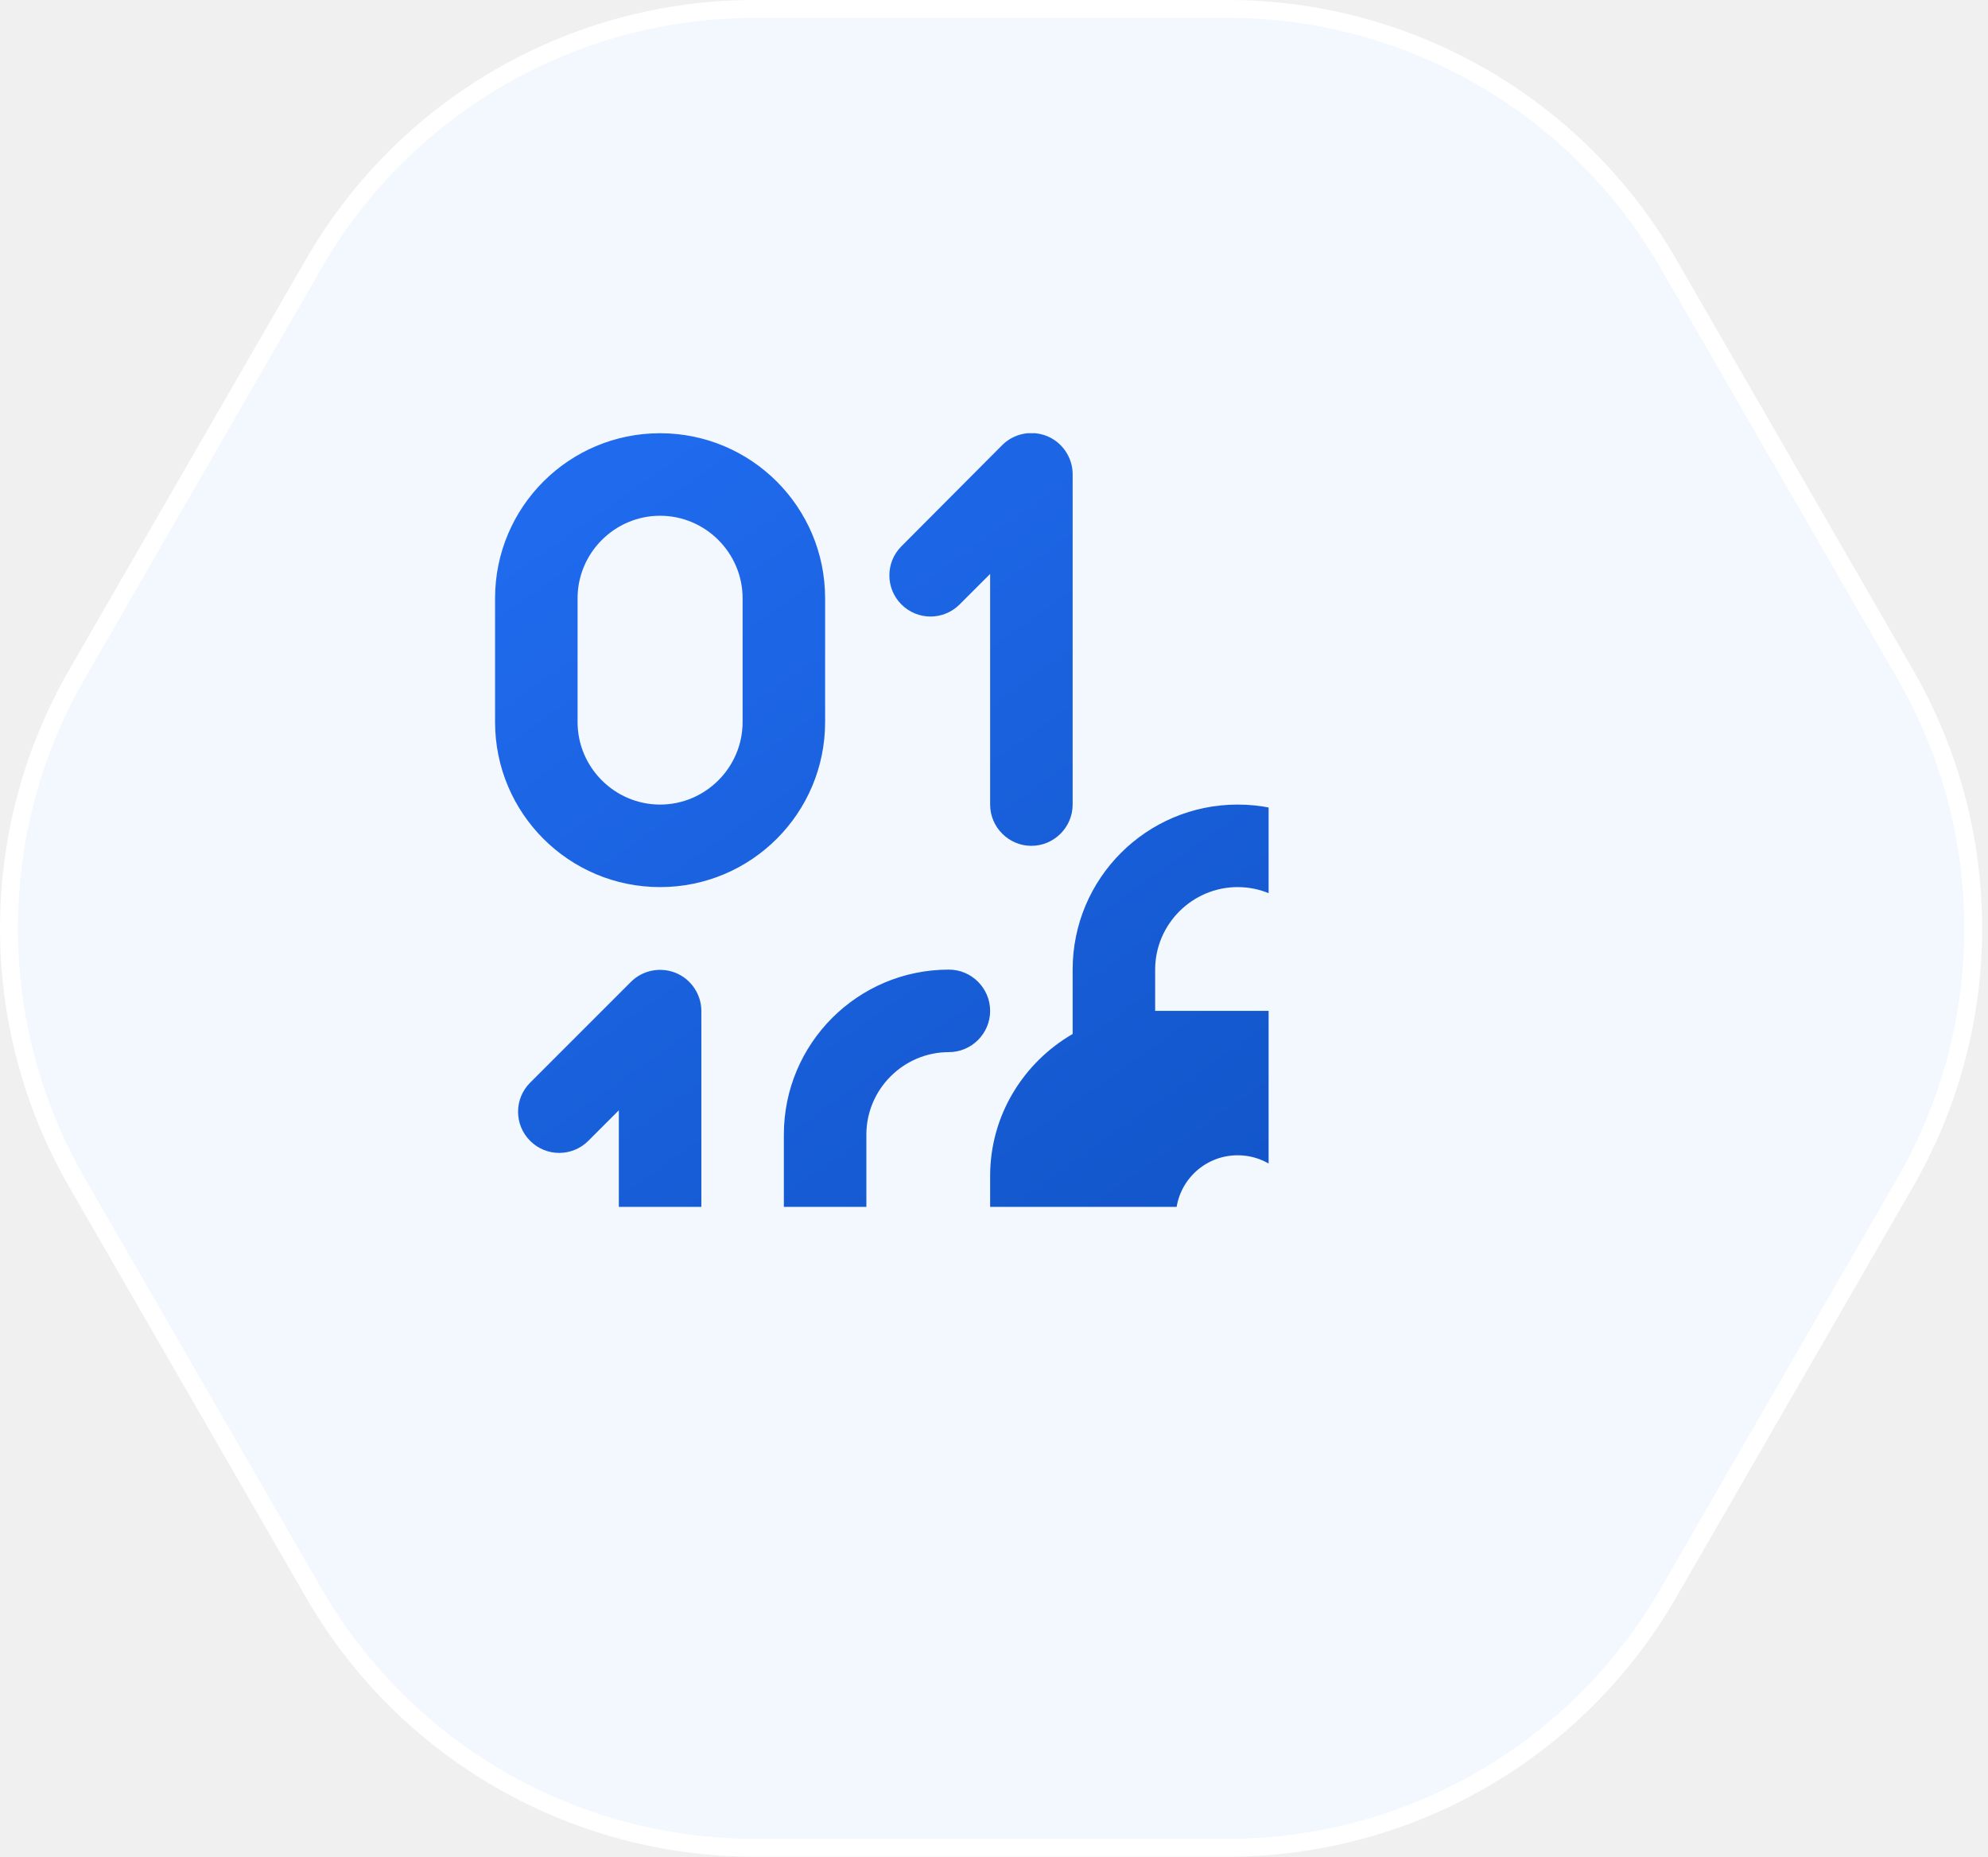
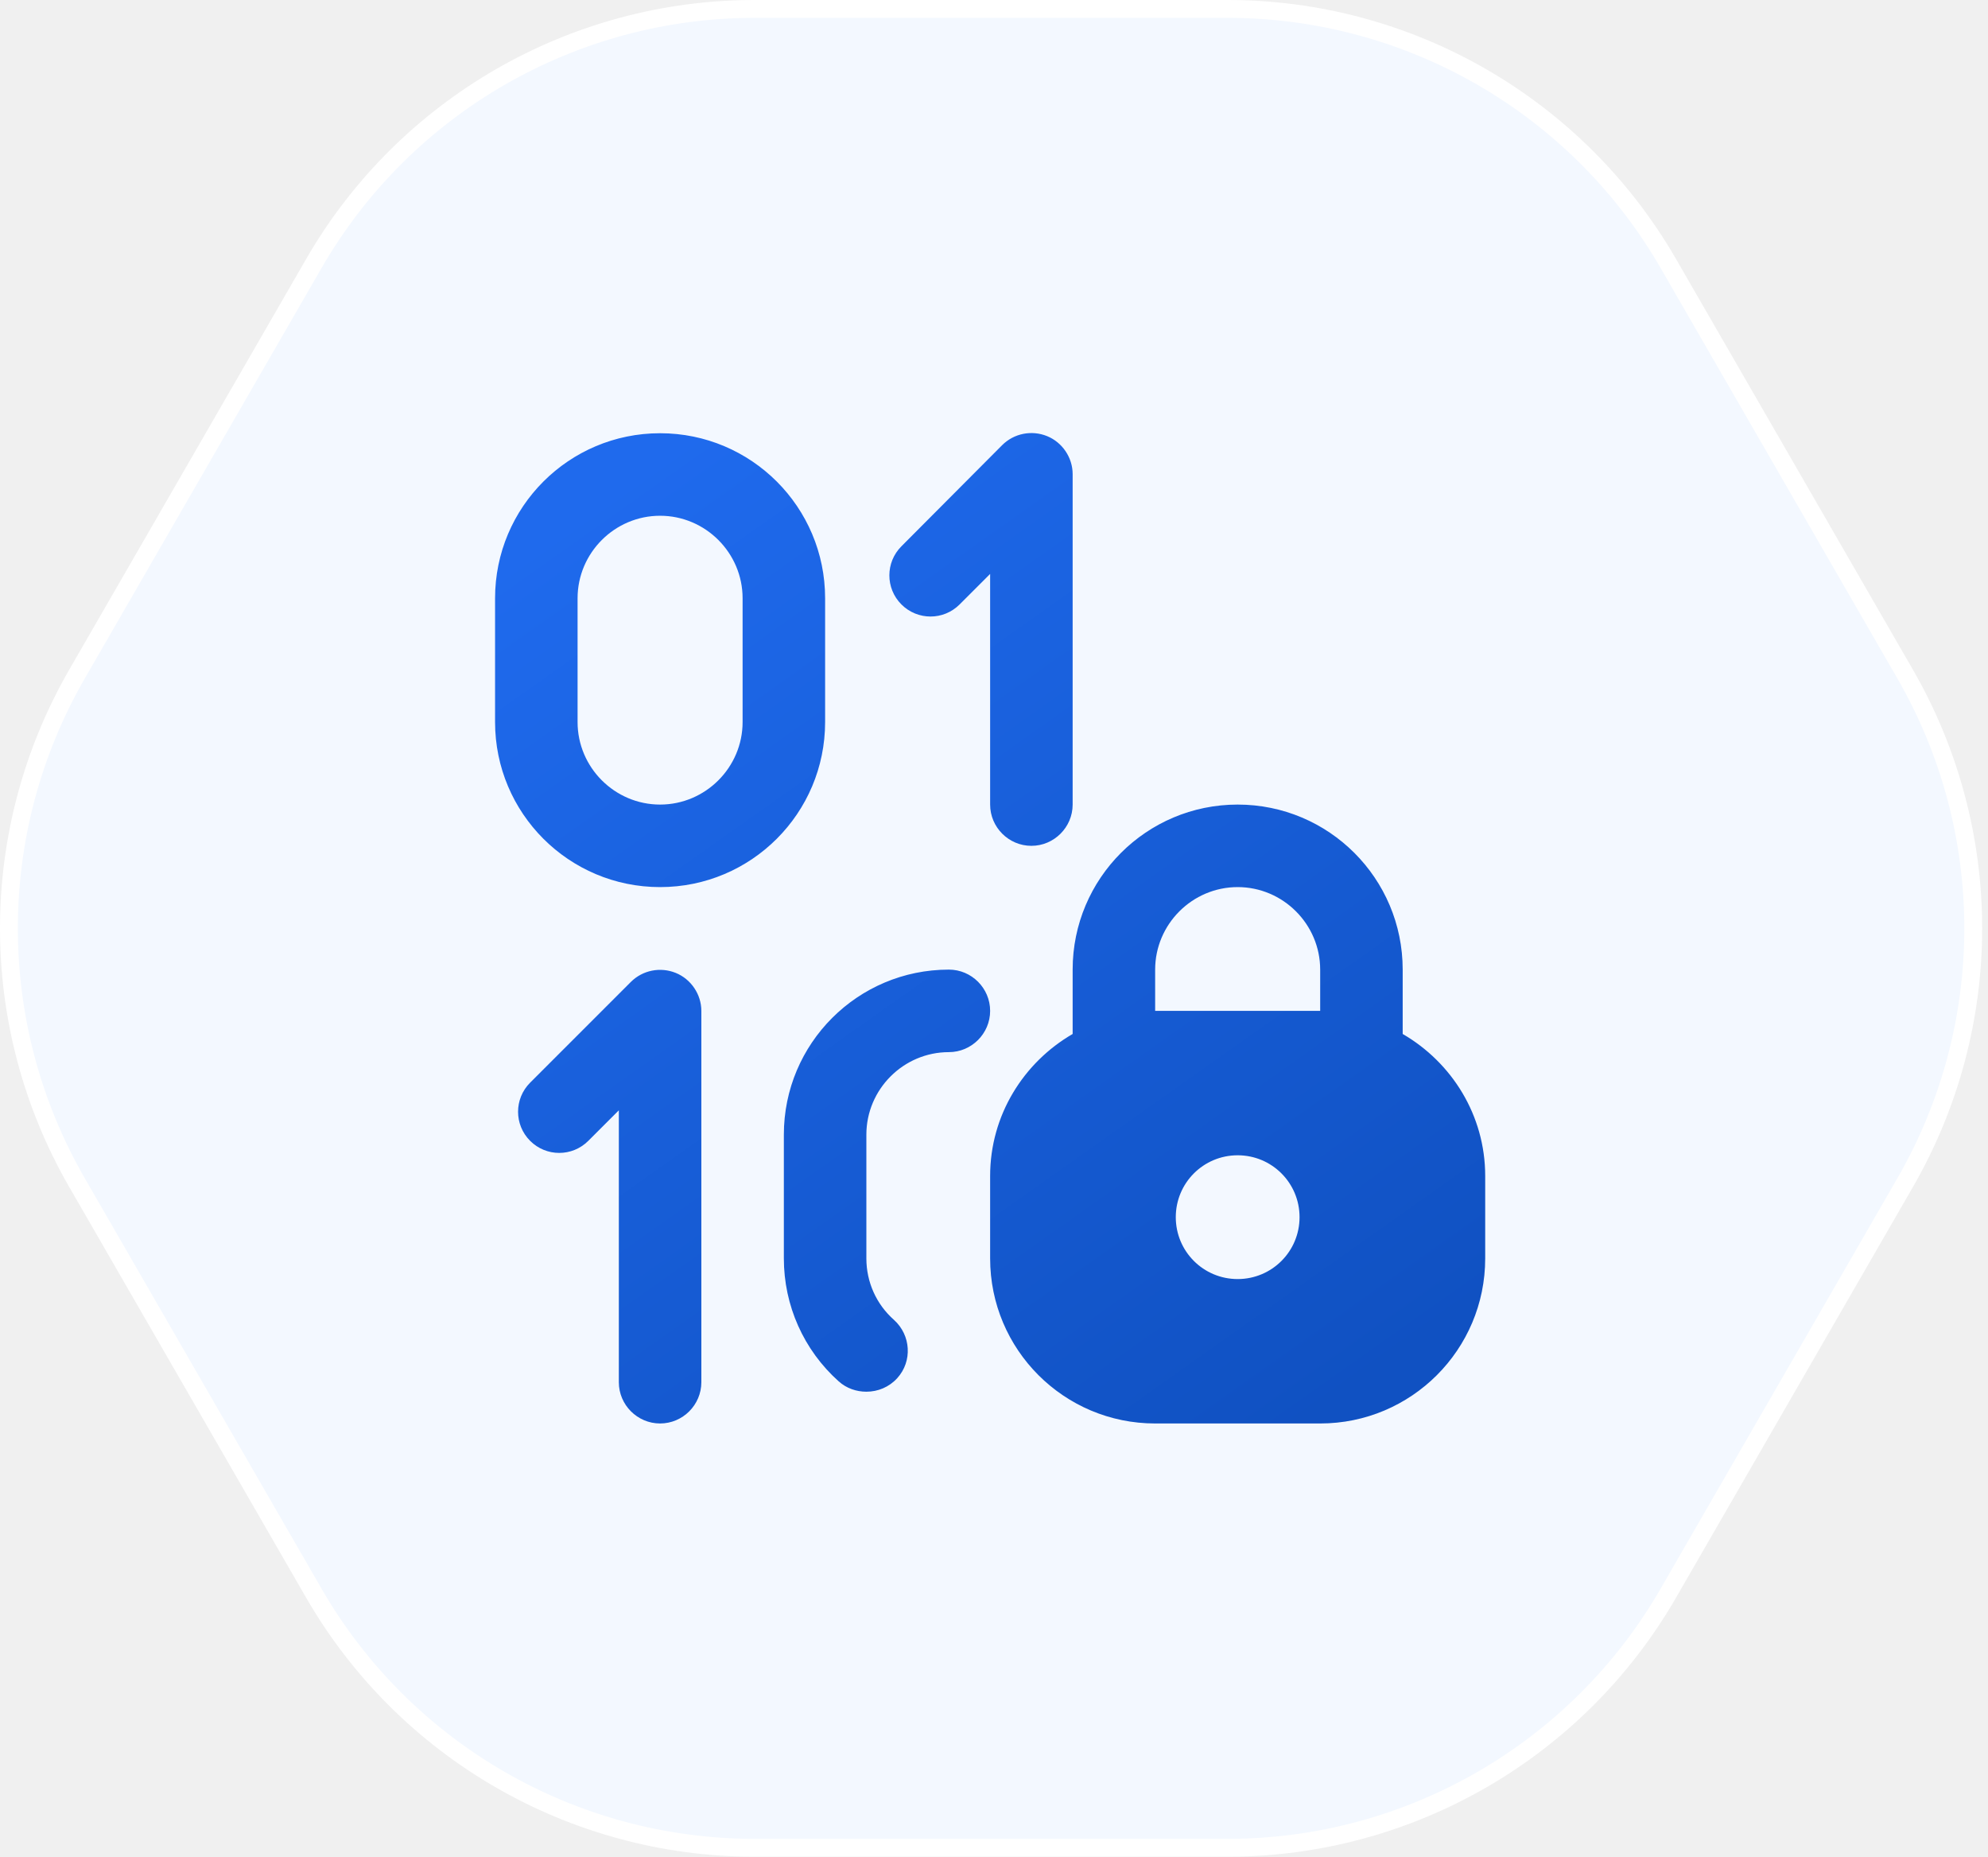
<svg xmlns="http://www.w3.org/2000/svg" width="257" height="240" viewBox="0 0 257 240" fill="none">
  <path d="M158.701 238.846H97.544C91.744 238.846 85.969 238.08 80.379 236.568C74.88 235.081 69.588 232.881 64.651 230.029C59.713 227.178 55.163 223.693 51.127 219.673C47.025 215.587 43.475 210.968 40.576 205.943L9.955 152.866C7.059 147.847 4.838 142.466 3.354 136.875C1.894 131.374 1.154 125.696 1.154 120C1.154 114.303 1.894 108.626 3.354 103.125C4.838 97.533 7.059 92.153 9.955 87.134L40.576 34.057C43.475 29.032 47.025 24.413 51.127 20.326C55.163 16.306 59.713 12.822 64.651 9.97C69.588 7.119 74.88 4.919 80.379 3.432C85.969 1.92 91.744 1.154 97.544 1.154H158.701C164.502 1.154 170.277 1.92 175.867 3.432C181.366 4.919 186.658 7.119 191.595 9.97C196.532 12.822 201.082 16.306 205.118 20.326C209.221 24.413 212.771 29.032 215.67 34.057L246.291 87.134C249.187 92.153 251.408 97.533 252.892 103.125C254.352 108.626 255.092 114.303 255.092 120C255.092 125.696 254.352 131.374 252.892 136.875C251.408 142.466 249.187 147.847 246.291 152.866L215.67 205.943C212.771 210.968 209.221 215.587 205.118 219.673C201.082 223.693 196.532 227.178 191.595 230.029C186.658 232.881 181.366 235.081 175.867 236.568C170.277 238.08 164.502 238.846 158.701 238.846Z" fill="#F3F8FF" />
  <path d="M97.544 2.308C91.846 2.308 86.172 3.061 80.68 4.546C75.278 6.007 70.079 8.168 65.228 10.97C60.377 13.771 55.907 17.195 51.941 21.144C47.911 25.159 44.423 29.697 41.575 34.633L10.954 87.71C8.109 92.642 5.927 97.928 4.469 103.421C3.035 108.825 2.308 114.403 2.308 120C2.308 125.597 3.035 131.175 4.469 136.579C5.927 142.072 8.109 147.358 10.954 152.29L41.575 205.367C44.423 210.303 47.911 214.841 51.941 218.856C55.907 222.805 60.377 226.229 65.228 229.03C70.079 231.832 75.278 233.993 80.68 235.454C86.171 236.939 91.846 237.692 97.544 237.692H158.701C164.4 237.692 170.074 236.939 175.566 235.454C180.968 233.993 186.167 231.832 191.018 229.03C195.869 226.229 200.339 222.805 204.304 218.856C208.335 214.841 211.822 210.303 214.67 205.367L245.291 152.29C248.137 147.358 250.318 142.072 251.776 136.579C253.211 131.175 253.938 125.597 253.938 120C253.938 114.403 253.211 108.825 251.776 103.421C250.318 97.928 248.137 92.642 245.291 87.71L214.67 34.633C211.822 29.697 208.335 25.159 204.304 21.144C200.339 17.195 195.869 13.771 191.018 10.97C186.167 8.168 180.968 6.007 175.566 4.546C170.074 3.061 164.4 2.308 158.701 2.308H97.544ZM97.544 0H158.701C182.618 0 204.717 12.764 216.669 33.48L247.29 86.557C259.231 107.254 259.231 132.746 247.29 153.443L216.669 206.52C204.717 227.236 182.618 240 158.701 240H97.544C73.627 240 51.528 227.236 39.577 206.52L8.955 153.443C-2.985 132.746 -2.985 107.254 8.955 86.557L39.577 33.48C51.528 12.764 73.627 0 97.544 0Z" fill="white" />
  <g clip-path="url(#clip0_200_294)">
    <path d="M106.667 77.333C106.667 65.547 97.12 56 85.333 56C73.547 56 64 65.547 64 77.333V93.333C64 105.12 73.547 114.667 85.333 114.667C97.12 114.667 106.667 105.12 106.667 93.333V77.333ZM96 93.333C96 99.2 91.2 104 85.333 104C79.467 104 74.667 99.2 74.667 93.333V77.333C74.667 71.467 79.467 66.667 85.333 66.667C91.2 66.667 96 71.467 96 77.333V93.333ZM128 130.667C128 133.6 125.6 136 122.667 136C116.8 136 112 140.8 112 146.667V162.667C112 165.707 113.28 168.587 115.573 170.613C117.76 172.587 117.973 175.947 116 178.133C114.933 179.307 113.493 179.893 112 179.893C110.72 179.893 109.44 179.467 108.427 178.56C103.893 174.507 101.333 168.747 101.333 162.667V146.667C101.333 134.88 110.88 125.333 122.667 125.333C125.6 125.333 128 127.733 128 130.667ZM116.533 78.133C114.453 76.053 114.453 72.693 116.533 70.613L129.547 57.547C131.093 56 133.387 55.573 135.36 56.373C137.333 57.173 138.667 59.147 138.667 61.28V104C138.667 106.933 136.267 109.333 133.333 109.333C130.4 109.333 128 106.933 128 104V74.187L124.053 78.133C121.973 80.213 118.613 80.213 116.533 78.133ZM90.667 130.667V178.667C90.667 181.6 88.267 184 85.333 184C82.4 184 80 181.6 80 178.667V143.52L76.053 147.467C73.973 149.547 70.613 149.547 68.533 147.467C66.453 145.387 66.453 142.027 68.533 139.947L81.547 126.933C83.093 125.387 85.387 124.96 87.36 125.76C89.333 126.56 90.667 128.533 90.667 130.667ZM181.333 133.653V125.333C181.333 113.547 171.787 104 160 104C148.213 104 138.667 113.547 138.667 125.333V133.653C132.32 137.333 128 144.16 128 152V162.667C128 174.453 137.547 184 149.333 184H170.667C182.453 184 192 174.453 192 162.667V152C192 144.16 187.68 137.333 181.333 133.653ZM149.333 125.333C149.333 119.467 154.133 114.667 160 114.667C165.867 114.667 170.667 119.467 170.667 125.333V130.667H149.333V125.333ZM168 157.333C168 161.76 164.427 165.333 160 165.333C155.573 165.333 152 161.76 152 157.333C152 152.907 155.573 149.333 160 149.333C164.427 149.333 168 152.907 168 157.333Z" fill="url(#paint0_linear_200_294)" />
  </g>
  <defs>
    <linearGradient id="paint0_linear_200_294" x1="82" y1="61" x2="169" y2="184" gradientUnits="userSpaceOnUse">
      <stop stop-color="#1F6AED" />
      <stop offset="1" stop-color="#1051C2" />
    </linearGradient>
    <clipPath id="clip0_200_294">
-       <rect width="100" height="100" fill="white" transform="translate(64 56)" />
+       <rect width="128" height="128" fill="white" transform="translate(64 56)" />
    </clipPath>
  </defs>
</svg>
